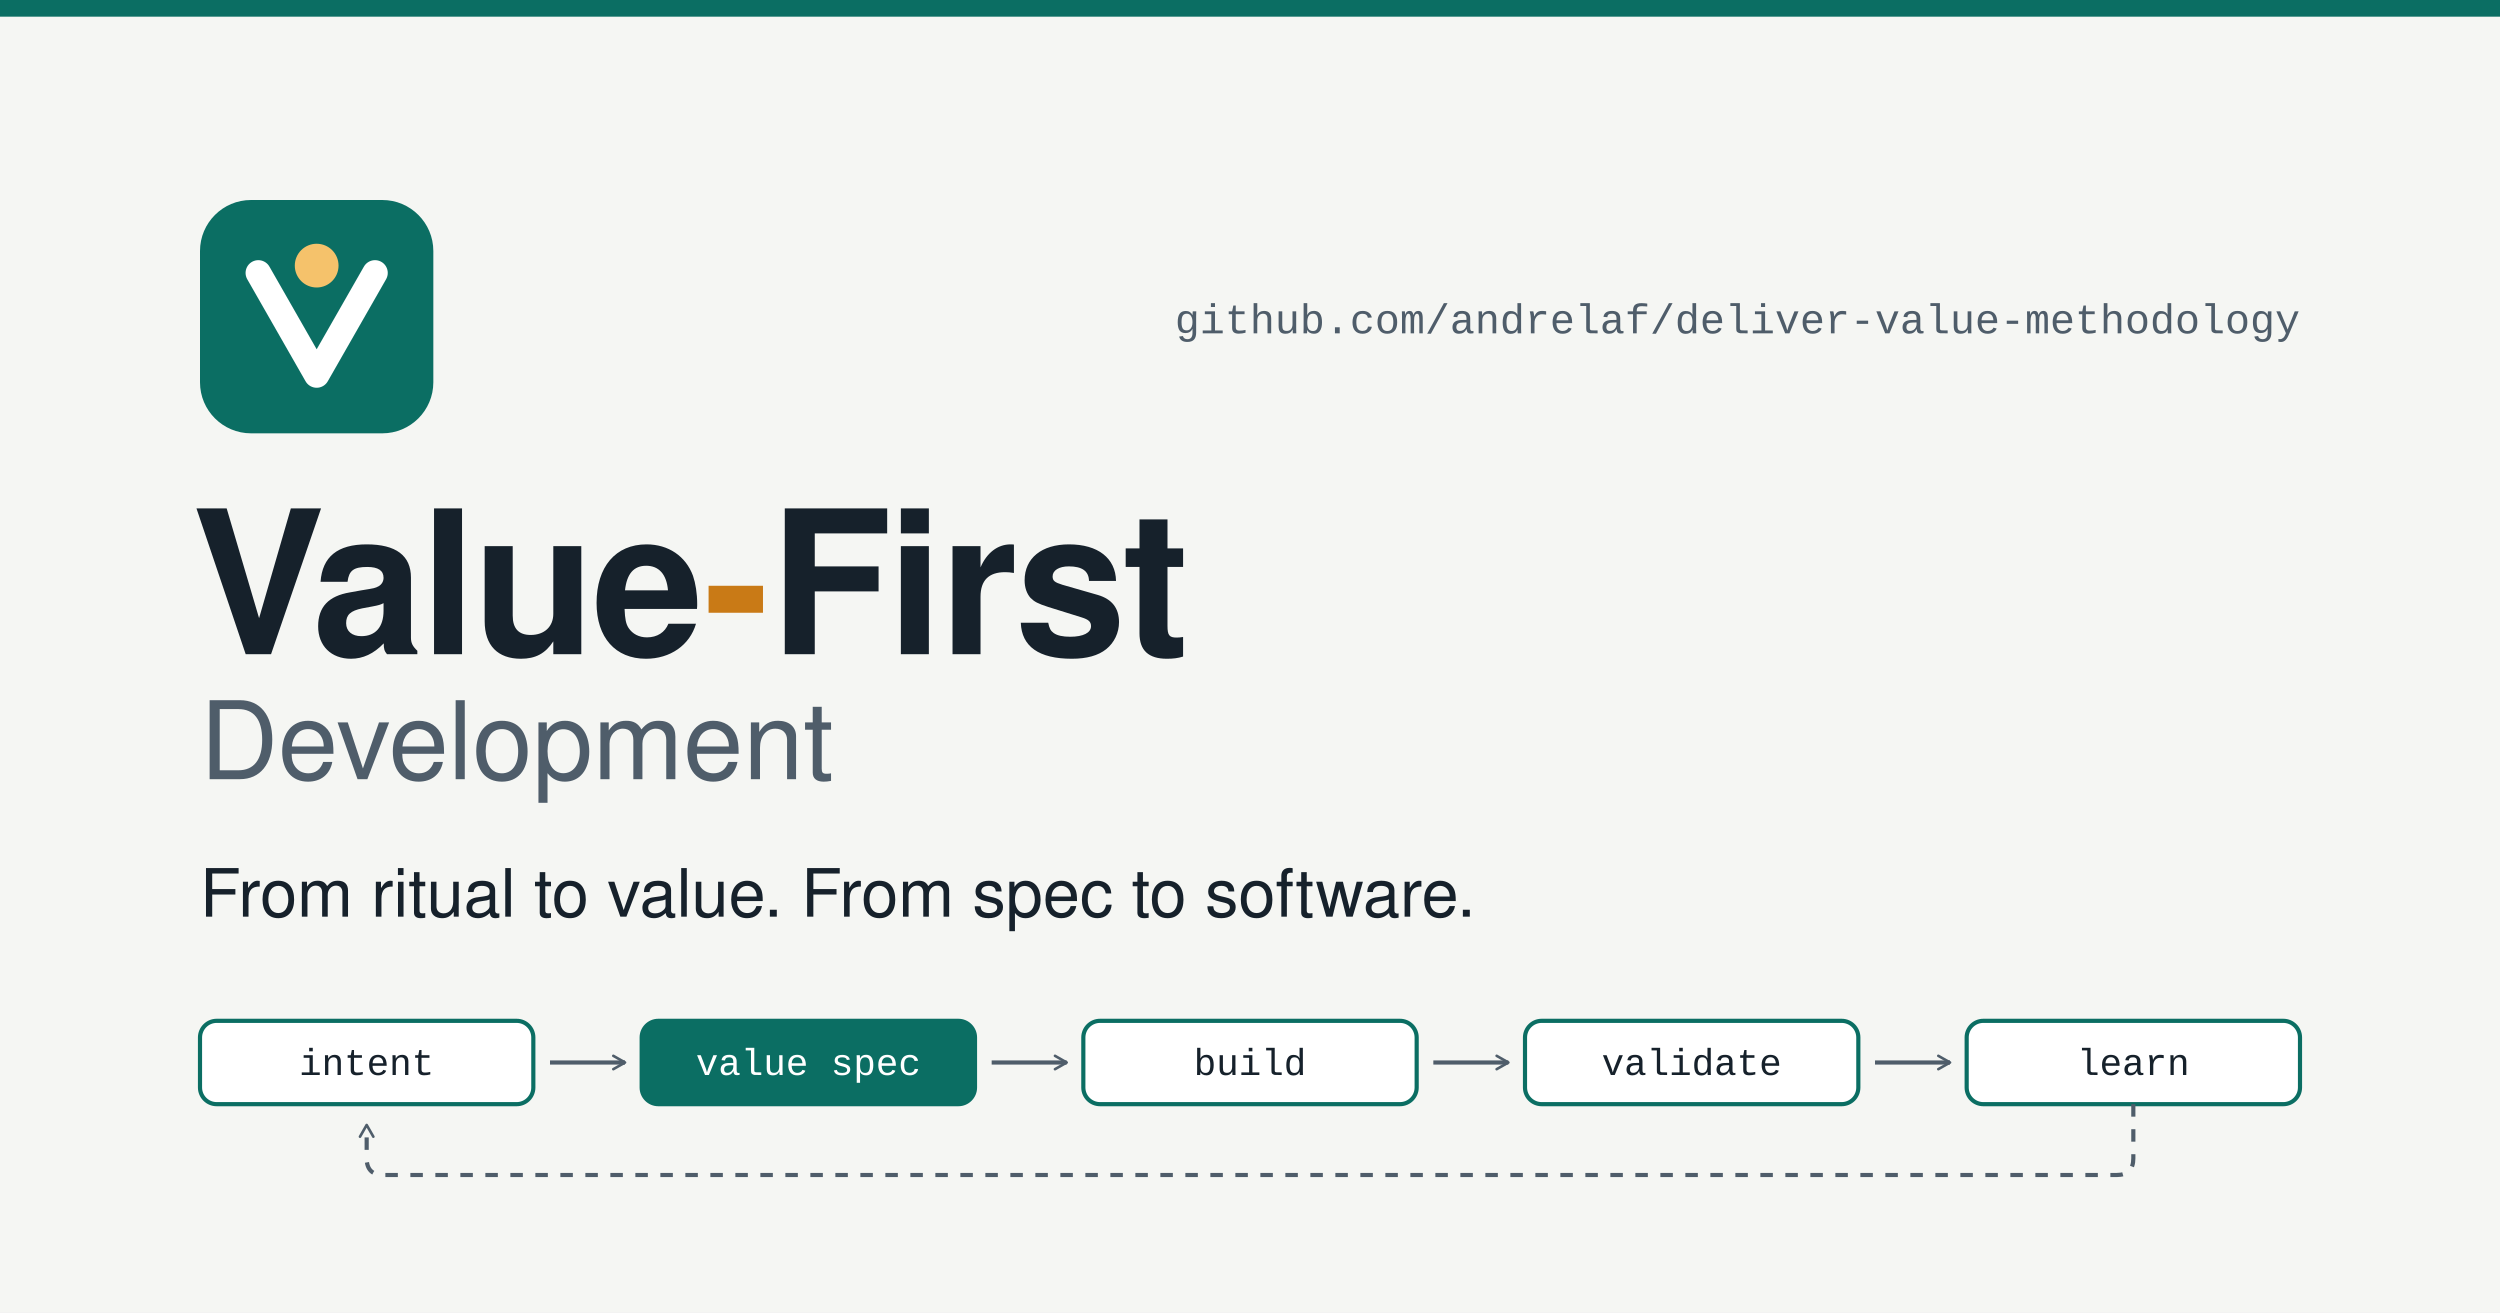
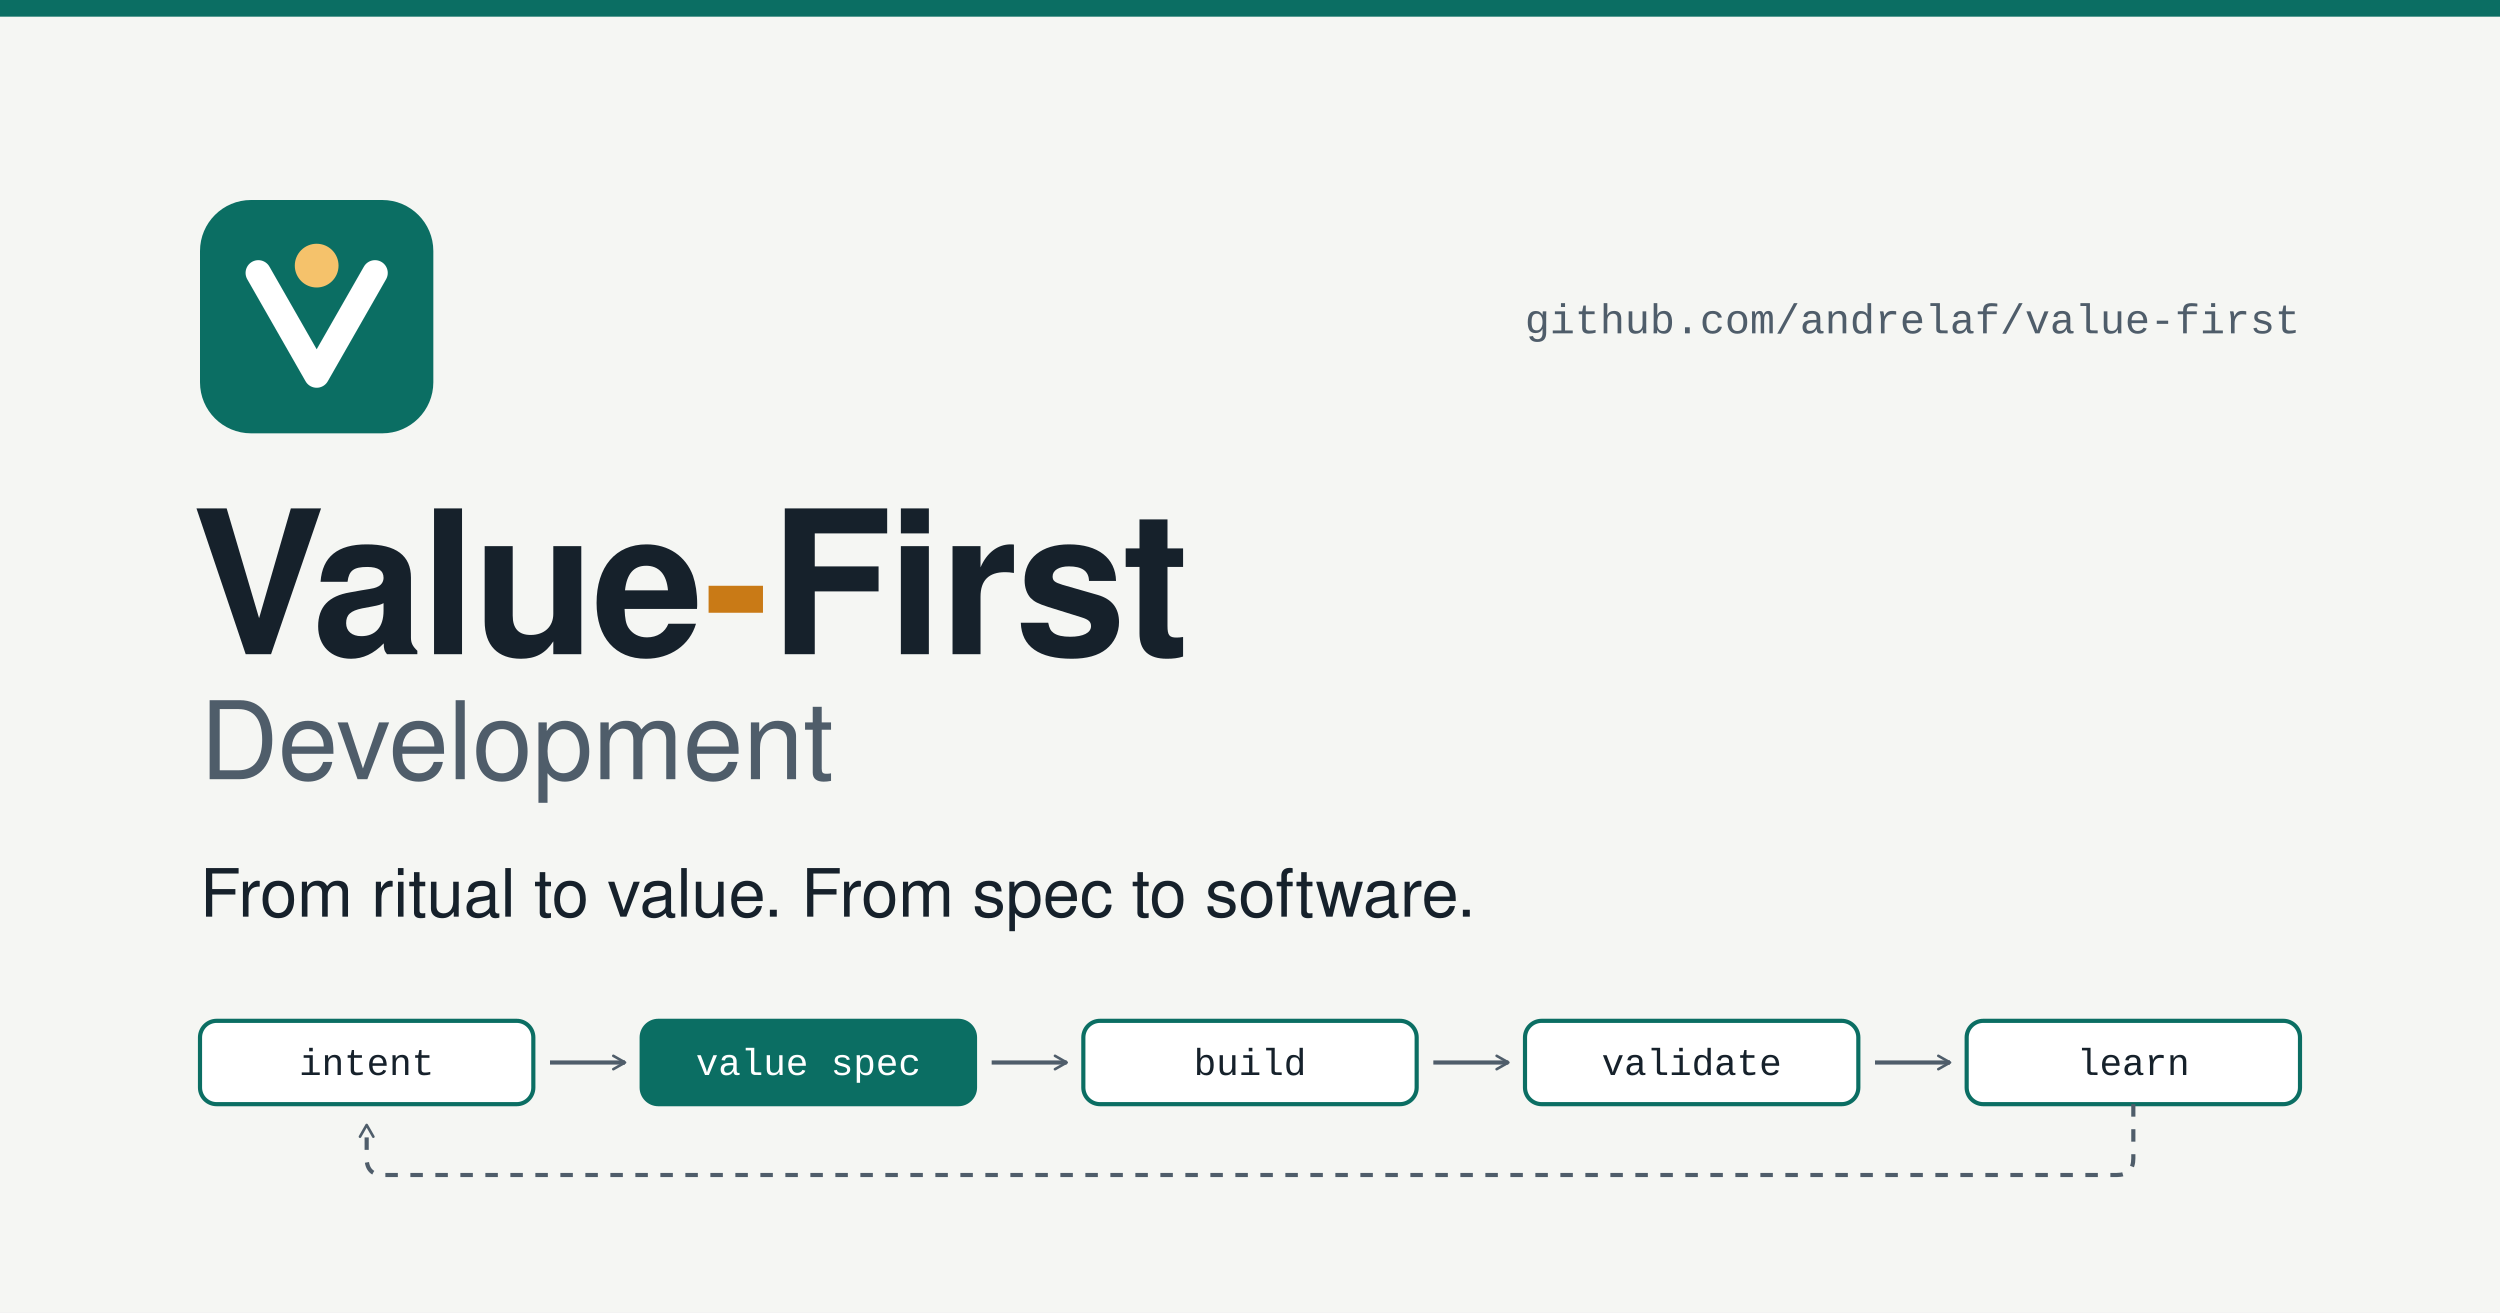
<svg xmlns="http://www.w3.org/2000/svg" viewBox="0 0 1200 630" width="1200" height="630" role="img" aria-labelledby="t d">
  <defs>
    <marker id="arrow" viewBox="0 0 10 10" refX="8" refY="5" markerWidth="8" markerHeight="8" markerUnits="userSpaceOnUse" orient="auto-start-reverse">
      <path d="M1 1 L8 5 L1 9" fill="none" stroke="#4F5D6A" stroke-width="1.6" stroke-linecap="round" stroke-linejoin="round" />
    </marker>
  </defs>
  <rect width="1200" height="630" fill="#F5F6F3" />
  <rect width="1200" height="8" fill="#0B6E63" />
  <g transform="translate(96 96) scale(3.5)">
    <rect width="32" height="32" rx="7" fill="#0B6E63" />
    <path d="M8 10 L16 24 L24 10" fill="none" stroke="#FFFFFF" stroke-width="3.5" stroke-linecap="round" stroke-linejoin="round" />
    <circle cx="16" cy="9" r="3" fill="#F5C26B" />
  </g>
-   <text x="1104" y="160" text-anchor="end" font-family="'IBM Plex Mono', 'Cascadia Mono', Consolas, 'Courier New', monospace" font-size="20" fill="#4F5D6A">github.com/andrelaf/deliver-value-methodology</text>
+   <text x="1104" y="160" text-anchor="end" font-family="'IBM Plex Mono', 'Cascadia Mono', Consolas, 'Courier New', monospace" font-size="20" fill="#4F5D6A">github.com/andrelaf/value-first</text>
  <text x="92" y="314" font-family="'IBM Plex Sans', 'Segoe UI', 'Helvetica Neue', Helvetica, Arial, sans-serif" font-size="96" font-weight="600" letter-spacing="-1.5" fill="#16212B">Value<tspan fill="#C97A16">-</tspan>First</text>
  <text x="96" y="374" font-family="'IBM Plex Sans', 'Segoe UI', 'Helvetica Neue', Helvetica, Arial, sans-serif" font-size="52" font-weight="400" fill="#4F5D6A">Development</text>
  <text x="96" y="440" font-family="'IBM Plex Sans', 'Segoe UI', 'Helvetica Neue', Helvetica, Arial, sans-serif" font-size="32" font-weight="400" fill="#16212B">From ritual to value. From spec to software.</text>
  <rect x="96" y="490" width="160" height="40" rx="8" fill="#FFFFFF" stroke="#0B6E63" stroke-width="2" />
  <text x="176" y="516" text-anchor="middle" font-family="'IBM Plex Mono', 'Cascadia Mono', Consolas, 'Courier New', monospace" font-size="18" fill="#16212B">intent</text>
  <path d="M264 510 H300" stroke="#4F5D6A" stroke-width="2" fill="none" marker-end="url(#arrow)" />
  <rect x="308" y="490" width="160" height="40" rx="8" fill="#0B6E63" stroke="#0B6E63" stroke-width="2" />
  <text x="388" y="516" text-anchor="middle" font-family="'IBM Plex Mono', 'Cascadia Mono', Consolas, 'Courier New', monospace" font-size="18" fill="#FFFFFF">value spec</text>
  <path d="M476 510 H512" stroke="#4F5D6A" stroke-width="2" fill="none" marker-end="url(#arrow)" />
  <rect x="520" y="490" width="160" height="40" rx="8" fill="#FFFFFF" stroke="#0B6E63" stroke-width="2" />
  <text x="600" y="516" text-anchor="middle" font-family="'IBM Plex Mono', 'Cascadia Mono', Consolas, 'Courier New', monospace" font-size="18" fill="#16212B">build</text>
  <path d="M688 510 H724" stroke="#4F5D6A" stroke-width="2" fill="none" marker-end="url(#arrow)" />
  <rect x="732" y="490" width="160" height="40" rx="8" fill="#FFFFFF" stroke="#0B6E63" stroke-width="2" />
  <text x="812" y="516" text-anchor="middle" font-family="'IBM Plex Mono', 'Cascadia Mono', Consolas, 'Courier New', monospace" font-size="18" fill="#16212B">validate</text>
  <path d="M900 510 H936" stroke="#4F5D6A" stroke-width="2" fill="none" marker-end="url(#arrow)" />
  <rect x="944" y="490" width="160" height="40" rx="8" fill="#FFFFFF" stroke="#0B6E63" stroke-width="2" />
  <text x="1024" y="516" text-anchor="middle" font-family="'IBM Plex Mono', 'Cascadia Mono', Consolas, 'Courier New', monospace" font-size="18" fill="#16212B">learn</text>
  <path d="M1024 530 V556 Q1024 564 1016 564 H184 Q176 564 176 556 V540" stroke="#4F5D6A" stroke-width="2" stroke-dasharray="6 6" fill="none" marker-end="url(#arrow)" />
</svg>
